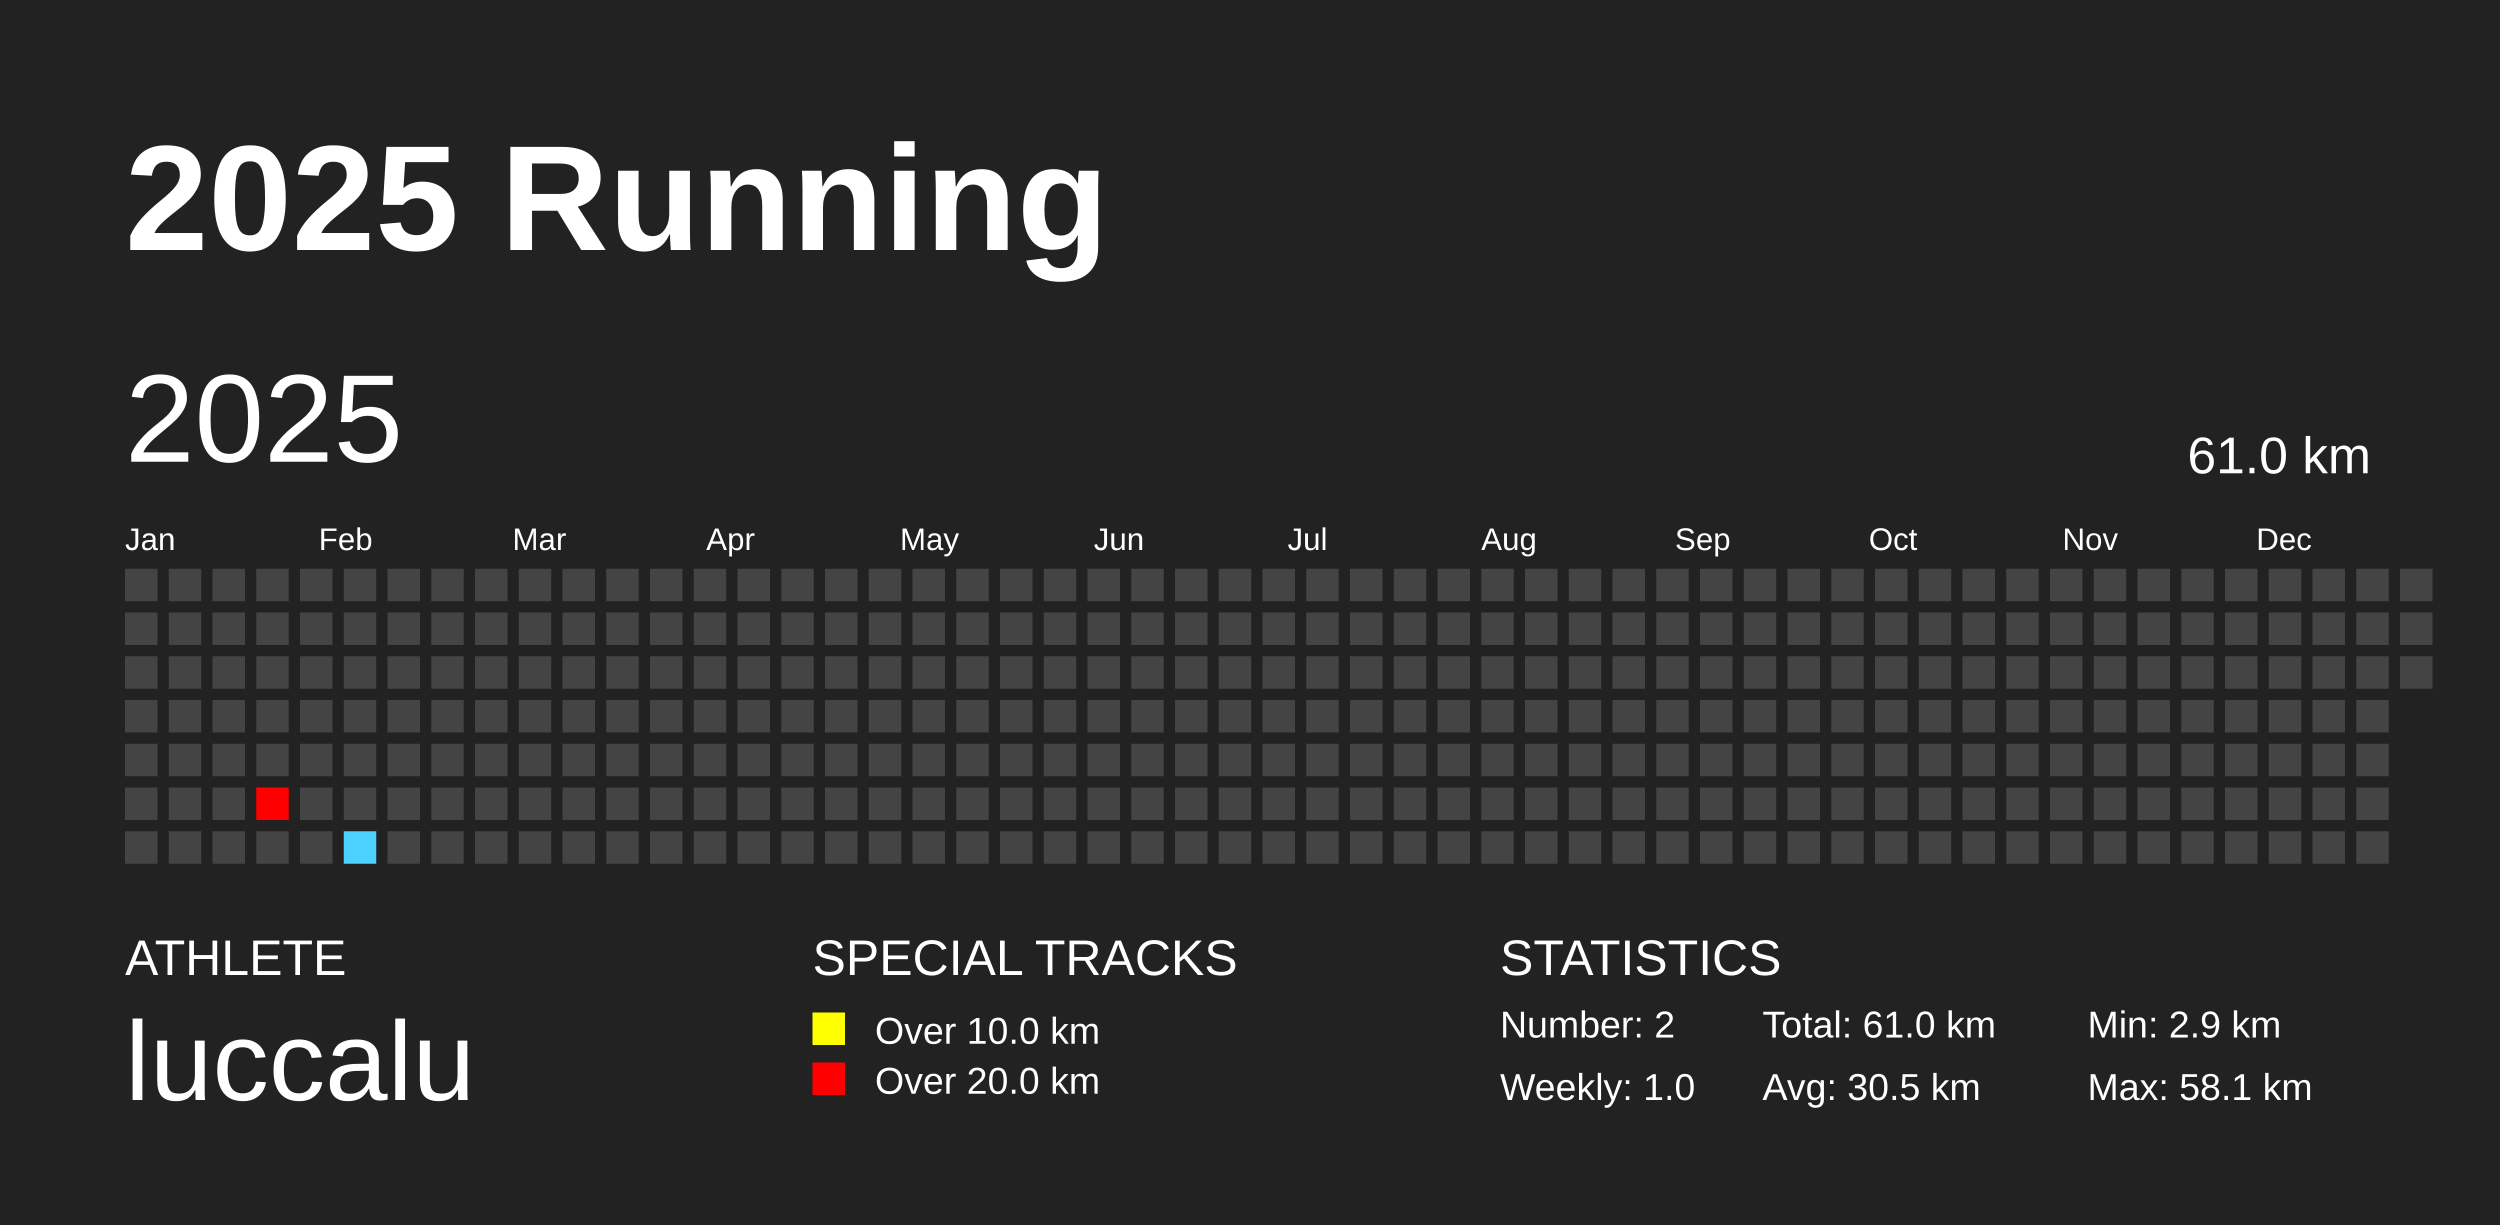
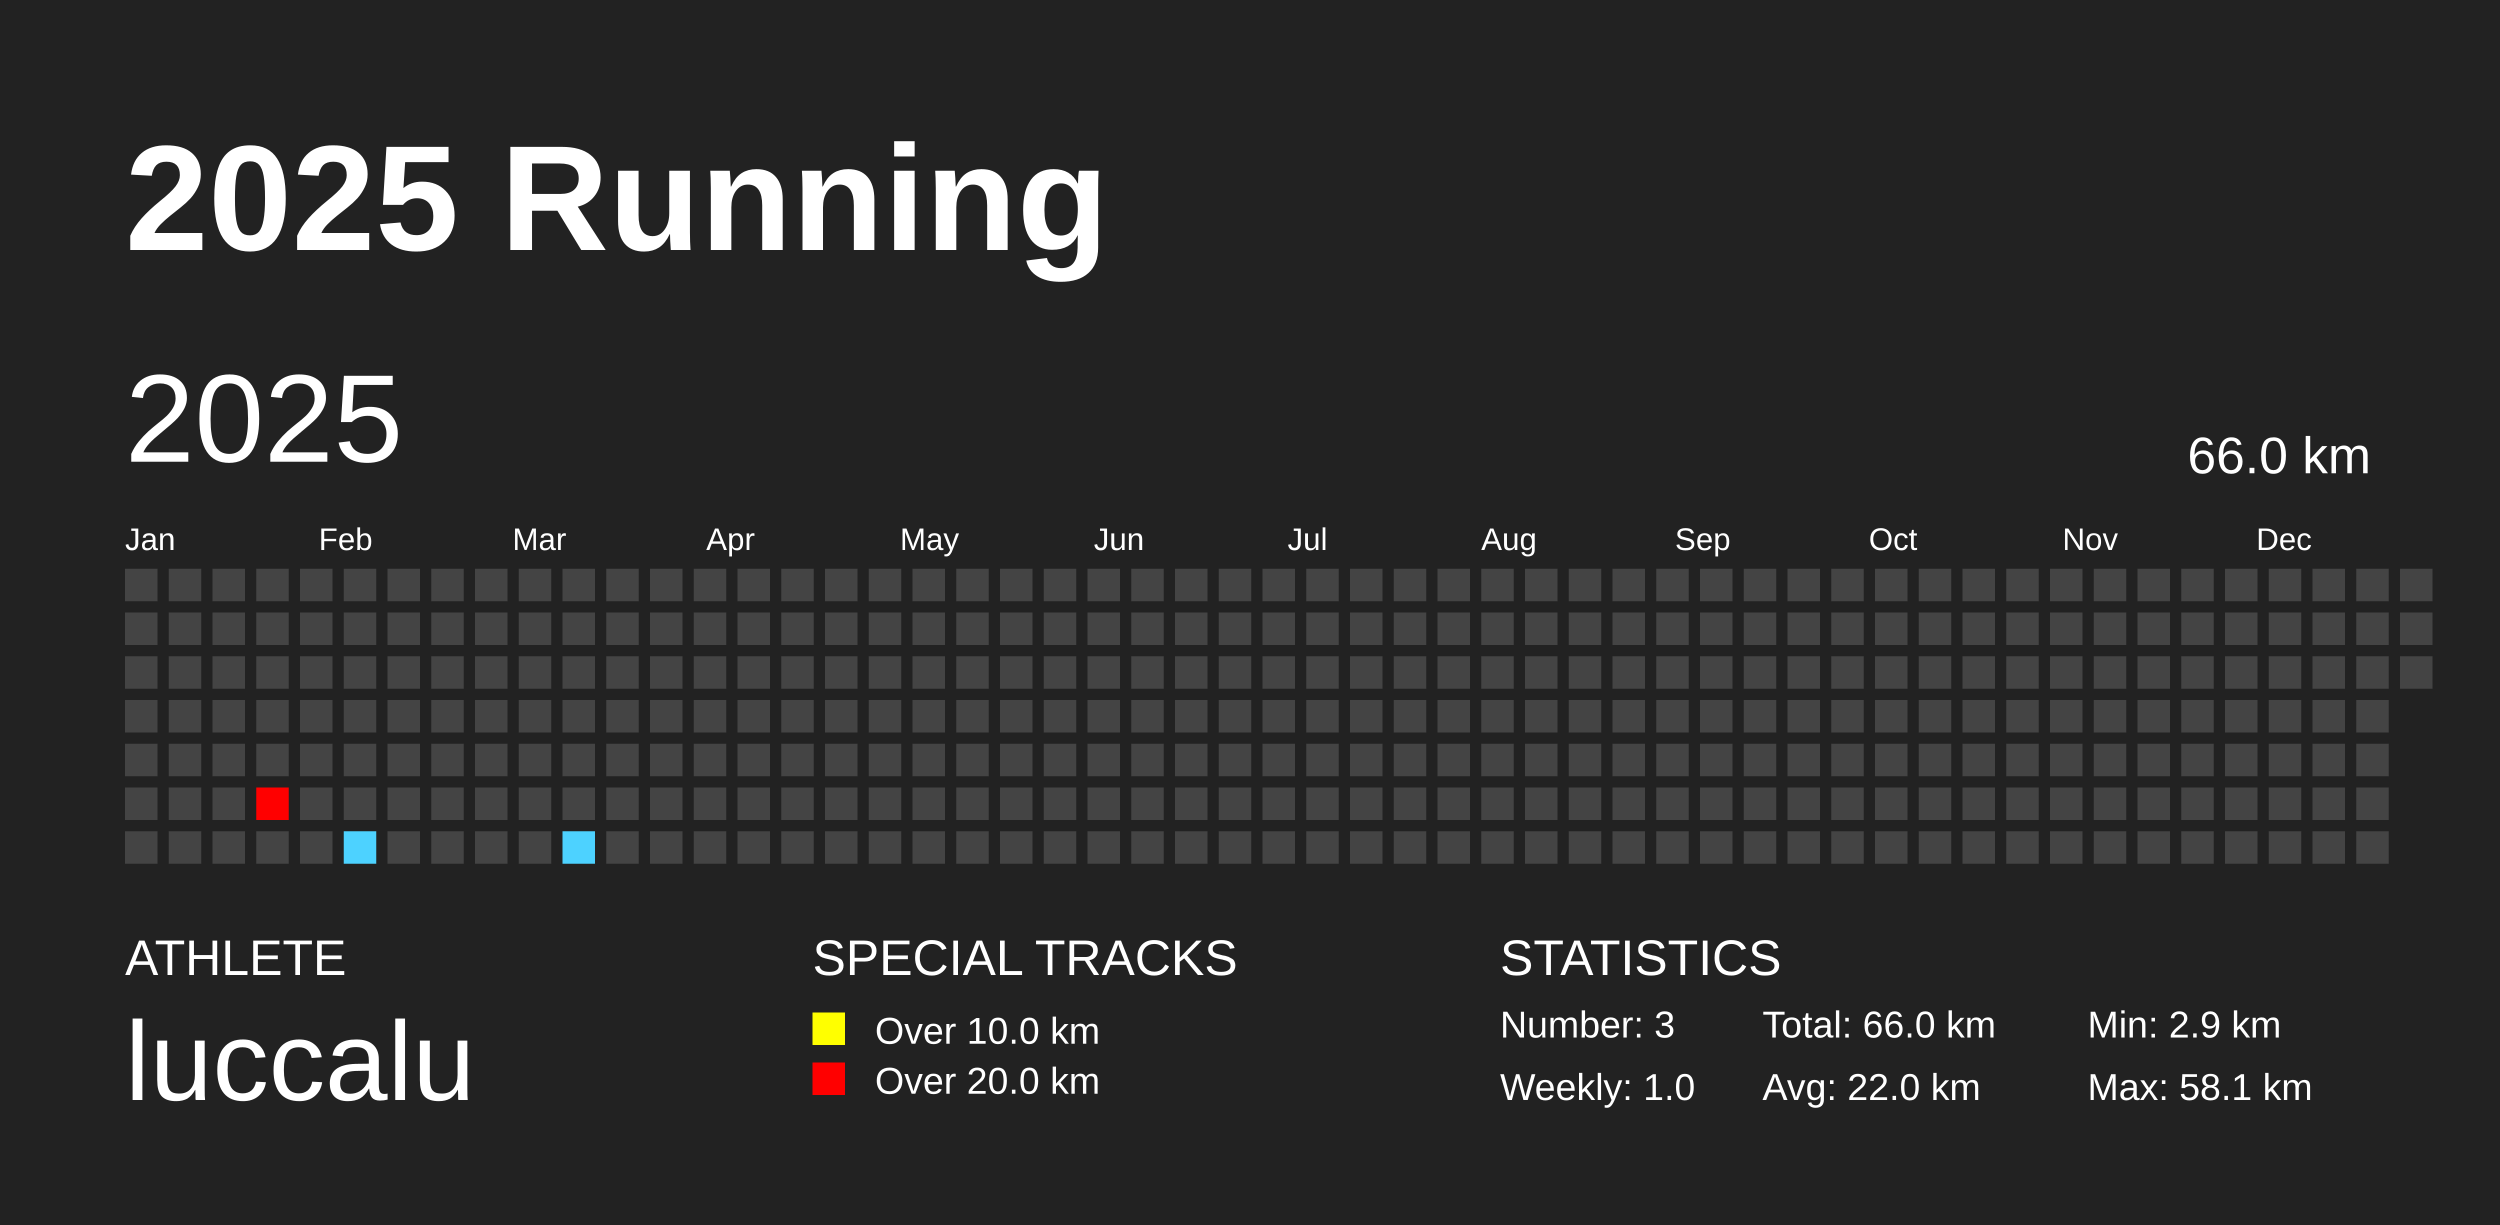
<svg xmlns="http://www.w3.org/2000/svg" baseProfile="full" height="98mm" version="1.1" viewBox="0,0,200,98" width="200mm">
  <defs />
  <rect fill="#222222" height="98" width="200" x="0" y="0" />
  <text fill="#FFFFFF" style="font-size:12px; font-family:Arial; font-weight:bold;" x="10" y="20">2025 Running</text>
  <text fill="#FFFFFF" style="font-size:4px; font-family:Arial" x="10" y="78">ATHLETE</text>
  <text fill="#FFFFFF" style="font-size:9px; font-family:Arial" x="10" y="88">luccalu</text>
  <text fill="#FFFFFF" style="font-size:4px; font-family:Arial" x="65" y="78">SPECIAL TRACKS</text>
  <rect fill="yellow" height="2.6" width="2.6" x="65" y="81" />
  <text fill="#FFFFFF" style="font-size:3px; font-family:Arial" x="70" y="83.5">Over 10.0 km</text>
  <rect fill="red" height="2.6" width="2.6" x="65" y="85" />
  <text fill="#FFFFFF" style="font-size:3px; font-family:Arial" x="70" y="87.5">Over 20.0 km</text>
  <text fill="#FFFFFF" style="font-size:4px; font-family:Arial" x="120" y="78">STATISTICS</text>
-   <text fill="#FFFFFF" style="font-size:3px; font-family:Arial" x="120" y="83">Number: 2</text>
+   <text fill="#FFFFFF" style="font-size:3px; font-family:Arial" x="120" y="83">Number: 3</text>
  <text fill="#FFFFFF" style="font-size:3px; font-family:Arial" x="120" y="88">Weekly: 1.0</text>
-   <text fill="#FFFFFF" style="font-size:3px; font-family:Arial" x="141" y="83">Total: 61.0 km</text>
-   <text fill="#FFFFFF" style="font-size:3px; font-family:Arial" x="141" y="88">Avg: 30.5 km</text>
+   <text fill="#FFFFFF" style="font-size:3px; font-family:Arial" x="141" y="83">Total: 66.0 km</text>
+   <text fill="#FFFFFF" style="font-size:3px; font-family:Arial" x="141" y="88">Avg: 22.0 km</text>
  <text fill="#FFFFFF" style="font-size:3px; font-family:Arial" x="167" y="83">Min: 2.9 km</text>
  <text fill="#FFFFFF" style="font-size:3px; font-family:Arial" x="167" y="88">Max: 58.1 km</text>
  <text dominant-baseline="hanging" fill="#FFFFFF" style="font-size:10.0px; font-family:Arial;" x="10" y="30">2025</text>
-   <text dominant-baseline="hanging" fill="#FFFFFF" style="font-size:4.125px; font-family:Arial;" x="175" y="35">61.0 km</text>
+   <text dominant-baseline="hanging" fill="#FFFFFF" style="font-size:4.125px; font-family:Arial;" x="175" y="35">66.0 km</text>
  <text fill="#FFFFFF" style="font-size:2.5px; font-family:Arial" x="10.0" y="44">Jan</text>
  <text fill="#FFFFFF" style="font-size:2.5px; font-family:Arial" x="25.5" y="44">Feb</text>
  <text fill="#FFFFFF" style="font-size:2.5px; font-family:Arial" x="41.0" y="44">Mar</text>
  <text fill="#FFFFFF" style="font-size:2.5px; font-family:Arial" x="56.5" y="44">Apr</text>
  <text fill="#FFFFFF" style="font-size:2.5px; font-family:Arial" x="72.0" y="44">May</text>
  <text fill="#FFFFFF" style="font-size:2.5px; font-family:Arial" x="87.5" y="44">Jun</text>
  <text fill="#FFFFFF" style="font-size:2.5px; font-family:Arial" x="103.0" y="44">Jul</text>
  <text fill="#FFFFFF" style="font-size:2.5px; font-family:Arial" x="118.5" y="44">Aug</text>
  <text fill="#FFFFFF" style="font-size:2.5px; font-family:Arial" x="134.0" y="44">Sep</text>
  <text fill="#FFFFFF" style="font-size:2.5px; font-family:Arial" x="149.5" y="44">Oct</text>
  <text fill="#FFFFFF" style="font-size:2.5px; font-family:Arial" x="165.0" y="44">Nov</text>
  <text fill="#FFFFFF" style="font-size:2.5px; font-family:Arial" x="180.5" y="44">Dec</text>
  <rect fill="#444444" height="2.6" width="2.6" x="10.0" y="45.5" />
  <rect fill="#444444" height="2.6" width="2.6" x="10.0" y="49.0" />
  <rect fill="#444444" height="2.6" width="2.6" x="10.0" y="52.5" />
  <rect fill="#444444" height="2.6" width="2.6" x="10.0" y="56.0" />
  <rect fill="#444444" height="2.6" width="2.6" x="10.0" y="59.5" />
  <rect fill="#444444" height="2.6" width="2.6" x="10.0" y="63.0" />
  <rect fill="#444444" height="2.6" width="2.6" x="10.0" y="66.5" />
  <rect fill="#444444" height="2.6" width="2.6" x="13.5" y="45.5" />
  <rect fill="#444444" height="2.6" width="2.6" x="13.5" y="49.0" />
  <rect fill="#444444" height="2.6" width="2.6" x="13.5" y="52.5" />
  <rect fill="#444444" height="2.6" width="2.6" x="13.5" y="56.0" />
  <rect fill="#444444" height="2.6" width="2.6" x="13.5" y="59.5" />
  <rect fill="#444444" height="2.6" width="2.6" x="13.5" y="63.0" />
  <rect fill="#444444" height="2.6" width="2.6" x="13.5" y="66.5" />
  <rect fill="#444444" height="2.6" width="2.6" x="17.0" y="45.5" />
  <rect fill="#444444" height="2.6" width="2.6" x="17.0" y="49.0" />
  <rect fill="#444444" height="2.6" width="2.6" x="17.0" y="52.5" />
  <rect fill="#444444" height="2.6" width="2.6" x="17.0" y="56.0" />
  <rect fill="#444444" height="2.6" width="2.6" x="17.0" y="59.5" />
  <rect fill="#444444" height="2.6" width="2.6" x="17.0" y="63.0" />
  <rect fill="#444444" height="2.6" width="2.6" x="17.0" y="66.5" />
  <rect fill="#444444" height="2.6" width="2.6" x="20.5" y="45.5" />
  <rect fill="#444444" height="2.6" width="2.6" x="20.5" y="49.0" />
  <rect fill="#444444" height="2.6" width="2.6" x="20.5" y="52.5" />
  <rect fill="#444444" height="2.6" width="2.6" x="20.5" y="56.0" />
  <rect fill="#444444" height="2.6" width="2.6" x="20.5" y="59.5" />
  <rect fill="red" height="2.6" width="2.6" x="20.5" y="63.0" />
  <rect fill="#444444" height="2.6" width="2.6" x="20.5" y="66.5" />
  <rect fill="#444444" height="2.6" width="2.6" x="24.0" y="45.5" />
  <rect fill="#444444" height="2.6" width="2.6" x="24.0" y="49.0" />
  <rect fill="#444444" height="2.6" width="2.6" x="24.0" y="52.5" />
  <rect fill="#444444" height="2.6" width="2.6" x="24.0" y="56.0" />
  <rect fill="#444444" height="2.6" width="2.6" x="24.0" y="59.5" />
  <rect fill="#444444" height="2.6" width="2.6" x="24.0" y="63.0" />
  <rect fill="#444444" height="2.6" width="2.6" x="24.0" y="66.5" />
  <rect fill="#444444" height="2.6" width="2.6" x="27.5" y="45.5" />
  <rect fill="#444444" height="2.6" width="2.6" x="27.5" y="49.0" />
  <rect fill="#444444" height="2.6" width="2.6" x="27.5" y="52.5" />
  <rect fill="#444444" height="2.6" width="2.6" x="27.5" y="56.0" />
  <rect fill="#444444" height="2.6" width="2.6" x="27.5" y="59.5" />
  <rect fill="#444444" height="2.6" width="2.6" x="27.5" y="63.0" />
  <rect fill="#4dd2ff" height="2.6" width="2.6" x="27.5" y="66.5" />
  <rect fill="#444444" height="2.6" width="2.6" x="31.0" y="45.5" />
  <rect fill="#444444" height="2.6" width="2.6" x="31.0" y="49.0" />
  <rect fill="#444444" height="2.6" width="2.6" x="31.0" y="52.5" />
  <rect fill="#444444" height="2.6" width="2.6" x="31.0" y="56.0" />
  <rect fill="#444444" height="2.6" width="2.6" x="31.0" y="59.5" />
  <rect fill="#444444" height="2.6" width="2.6" x="31.0" y="63.0" />
  <rect fill="#444444" height="2.6" width="2.6" x="31.0" y="66.5" />
  <rect fill="#444444" height="2.6" width="2.6" x="34.5" y="45.5" />
  <rect fill="#444444" height="2.6" width="2.6" x="34.5" y="49.0" />
  <rect fill="#444444" height="2.6" width="2.6" x="34.5" y="52.5" />
  <rect fill="#444444" height="2.6" width="2.6" x="34.5" y="56.0" />
  <rect fill="#444444" height="2.6" width="2.6" x="34.5" y="59.5" />
  <rect fill="#444444" height="2.6" width="2.6" x="34.5" y="63.0" />
  <rect fill="#444444" height="2.6" width="2.6" x="34.5" y="66.5" />
  <rect fill="#444444" height="2.6" width="2.6" x="38.0" y="45.5" />
  <rect fill="#444444" height="2.6" width="2.6" x="38.0" y="49.0" />
  <rect fill="#444444" height="2.6" width="2.6" x="38.0" y="52.5" />
  <rect fill="#444444" height="2.6" width="2.6" x="38.0" y="56.0" />
  <rect fill="#444444" height="2.6" width="2.6" x="38.0" y="59.5" />
  <rect fill="#444444" height="2.6" width="2.6" x="38.0" y="63.0" />
  <rect fill="#444444" height="2.6" width="2.6" x="38.0" y="66.5" />
  <rect fill="#444444" height="2.6" width="2.6" x="41.5" y="45.5" />
  <rect fill="#444444" height="2.6" width="2.6" x="41.5" y="49.0" />
  <rect fill="#444444" height="2.6" width="2.6" x="41.5" y="52.5" />
  <rect fill="#444444" height="2.6" width="2.6" x="41.5" y="56.0" />
  <rect fill="#444444" height="2.6" width="2.6" x="41.5" y="59.5" />
  <rect fill="#444444" height="2.6" width="2.6" x="41.5" y="63.0" />
  <rect fill="#444444" height="2.6" width="2.6" x="41.5" y="66.5" />
  <rect fill="#444444" height="2.6" width="2.6" x="45.0" y="45.5" />
  <rect fill="#444444" height="2.6" width="2.6" x="45.0" y="49.0" />
  <rect fill="#444444" height="2.6" width="2.6" x="45.0" y="52.5" />
  <rect fill="#444444" height="2.6" width="2.6" x="45.0" y="56.0" />
  <rect fill="#444444" height="2.6" width="2.6" x="45.0" y="59.5" />
  <rect fill="#444444" height="2.6" width="2.6" x="45.0" y="63.0" />
-   <rect fill="#444444" height="2.6" width="2.6" x="45.0" y="66.5" />
+   <rect fill="#4dd2ff" height="2.6" width="2.6" x="45.0" y="66.5" />
  <rect fill="#444444" height="2.6" width="2.6" x="48.5" y="45.5" />
  <rect fill="#444444" height="2.6" width="2.6" x="48.5" y="49.0" />
  <rect fill="#444444" height="2.6" width="2.6" x="48.5" y="52.5" />
  <rect fill="#444444" height="2.6" width="2.6" x="48.5" y="56.0" />
  <rect fill="#444444" height="2.6" width="2.6" x="48.5" y="59.5" />
  <rect fill="#444444" height="2.6" width="2.6" x="48.5" y="63.0" />
  <rect fill="#444444" height="2.6" width="2.6" x="48.5" y="66.5" />
  <rect fill="#444444" height="2.6" width="2.6" x="52.0" y="45.5" />
  <rect fill="#444444" height="2.6" width="2.6" x="52.0" y="49.0" />
  <rect fill="#444444" height="2.6" width="2.6" x="52.0" y="52.5" />
  <rect fill="#444444" height="2.6" width="2.6" x="52.0" y="56.0" />
  <rect fill="#444444" height="2.6" width="2.6" x="52.0" y="59.5" />
  <rect fill="#444444" height="2.6" width="2.6" x="52.0" y="63.0" />
  <rect fill="#444444" height="2.6" width="2.6" x="52.0" y="66.5" />
  <rect fill="#444444" height="2.6" width="2.6" x="55.5" y="45.5" />
  <rect fill="#444444" height="2.6" width="2.6" x="55.5" y="49.0" />
  <rect fill="#444444" height="2.6" width="2.6" x="55.5" y="52.5" />
  <rect fill="#444444" height="2.6" width="2.6" x="55.5" y="56.0" />
  <rect fill="#444444" height="2.6" width="2.6" x="55.5" y="59.5" />
  <rect fill="#444444" height="2.6" width="2.6" x="55.5" y="63.0" />
  <rect fill="#444444" height="2.6" width="2.6" x="55.5" y="66.5" />
  <rect fill="#444444" height="2.6" width="2.6" x="59.0" y="45.5" />
  <rect fill="#444444" height="2.6" width="2.6" x="59.0" y="49.0" />
  <rect fill="#444444" height="2.6" width="2.6" x="59.0" y="52.5" />
  <rect fill="#444444" height="2.6" width="2.6" x="59.0" y="56.0" />
  <rect fill="#444444" height="2.6" width="2.6" x="59.0" y="59.5" />
  <rect fill="#444444" height="2.6" width="2.6" x="59.0" y="63.0" />
  <rect fill="#444444" height="2.6" width="2.6" x="59.0" y="66.5" />
  <rect fill="#444444" height="2.6" width="2.6" x="62.5" y="45.5" />
  <rect fill="#444444" height="2.6" width="2.6" x="62.5" y="49.0" />
  <rect fill="#444444" height="2.6" width="2.6" x="62.5" y="52.5" />
  <rect fill="#444444" height="2.6" width="2.6" x="62.5" y="56.0" />
  <rect fill="#444444" height="2.6" width="2.6" x="62.5" y="59.5" />
  <rect fill="#444444" height="2.6" width="2.6" x="62.5" y="63.0" />
  <rect fill="#444444" height="2.6" width="2.6" x="62.5" y="66.5" />
  <rect fill="#444444" height="2.6" width="2.6" x="66.0" y="45.5" />
  <rect fill="#444444" height="2.6" width="2.6" x="66.0" y="49.0" />
  <rect fill="#444444" height="2.6" width="2.6" x="66.0" y="52.5" />
  <rect fill="#444444" height="2.6" width="2.6" x="66.0" y="56.0" />
  <rect fill="#444444" height="2.6" width="2.6" x="66.0" y="59.5" />
  <rect fill="#444444" height="2.6" width="2.6" x="66.0" y="63.0" />
  <rect fill="#444444" height="2.6" width="2.6" x="66.0" y="66.5" />
  <rect fill="#444444" height="2.6" width="2.6" x="69.5" y="45.5" />
  <rect fill="#444444" height="2.6" width="2.6" x="69.5" y="49.0" />
  <rect fill="#444444" height="2.6" width="2.6" x="69.5" y="52.5" />
  <rect fill="#444444" height="2.6" width="2.6" x="69.5" y="56.0" />
  <rect fill="#444444" height="2.6" width="2.6" x="69.5" y="59.5" />
  <rect fill="#444444" height="2.6" width="2.6" x="69.5" y="63.0" />
  <rect fill="#444444" height="2.6" width="2.6" x="69.5" y="66.5" />
  <rect fill="#444444" height="2.6" width="2.6" x="73.0" y="45.5" />
  <rect fill="#444444" height="2.6" width="2.6" x="73.0" y="49.0" />
  <rect fill="#444444" height="2.6" width="2.6" x="73.0" y="52.5" />
  <rect fill="#444444" height="2.6" width="2.6" x="73.0" y="56.0" />
  <rect fill="#444444" height="2.6" width="2.6" x="73.0" y="59.5" />
  <rect fill="#444444" height="2.6" width="2.6" x="73.0" y="63.0" />
  <rect fill="#444444" height="2.6" width="2.6" x="73.0" y="66.5" />
  <rect fill="#444444" height="2.6" width="2.6" x="76.5" y="45.5" />
  <rect fill="#444444" height="2.6" width="2.6" x="76.5" y="49.0" />
  <rect fill="#444444" height="2.6" width="2.6" x="76.5" y="52.5" />
  <rect fill="#444444" height="2.6" width="2.6" x="76.5" y="56.0" />
  <rect fill="#444444" height="2.6" width="2.6" x="76.5" y="59.5" />
  <rect fill="#444444" height="2.6" width="2.6" x="76.5" y="63.0" />
  <rect fill="#444444" height="2.6" width="2.6" x="76.5" y="66.5" />
  <rect fill="#444444" height="2.6" width="2.6" x="80.0" y="45.5" />
  <rect fill="#444444" height="2.6" width="2.6" x="80.0" y="49.0" />
  <rect fill="#444444" height="2.6" width="2.6" x="80.0" y="52.5" />
  <rect fill="#444444" height="2.6" width="2.6" x="80.0" y="56.0" />
  <rect fill="#444444" height="2.6" width="2.6" x="80.0" y="59.5" />
  <rect fill="#444444" height="2.6" width="2.6" x="80.0" y="63.0" />
  <rect fill="#444444" height="2.6" width="2.6" x="80.0" y="66.5" />
  <rect fill="#444444" height="2.6" width="2.6" x="83.5" y="45.5" />
  <rect fill="#444444" height="2.6" width="2.6" x="83.5" y="49.0" />
  <rect fill="#444444" height="2.6" width="2.6" x="83.5" y="52.5" />
  <rect fill="#444444" height="2.6" width="2.6" x="83.5" y="56.0" />
  <rect fill="#444444" height="2.6" width="2.6" x="83.5" y="59.5" />
  <rect fill="#444444" height="2.6" width="2.6" x="83.5" y="63.0" />
  <rect fill="#444444" height="2.6" width="2.6" x="83.5" y="66.5" />
  <rect fill="#444444" height="2.6" width="2.6" x="87.0" y="45.5" />
  <rect fill="#444444" height="2.6" width="2.6" x="87.0" y="49.0" />
  <rect fill="#444444" height="2.6" width="2.6" x="87.0" y="52.5" />
  <rect fill="#444444" height="2.6" width="2.6" x="87.0" y="56.0" />
  <rect fill="#444444" height="2.6" width="2.6" x="87.0" y="59.5" />
  <rect fill="#444444" height="2.6" width="2.6" x="87.0" y="63.0" />
  <rect fill="#444444" height="2.6" width="2.6" x="87.0" y="66.5" />
  <rect fill="#444444" height="2.6" width="2.6" x="90.5" y="45.5" />
  <rect fill="#444444" height="2.6" width="2.6" x="90.5" y="49.0" />
  <rect fill="#444444" height="2.6" width="2.6" x="90.5" y="52.5" />
  <rect fill="#444444" height="2.6" width="2.6" x="90.5" y="56.0" />
  <rect fill="#444444" height="2.6" width="2.6" x="90.5" y="59.5" />
  <rect fill="#444444" height="2.6" width="2.6" x="90.5" y="63.0" />
  <rect fill="#444444" height="2.6" width="2.6" x="90.5" y="66.5" />
  <rect fill="#444444" height="2.6" width="2.6" x="94.0" y="45.5" />
  <rect fill="#444444" height="2.6" width="2.6" x="94.0" y="49.0" />
  <rect fill="#444444" height="2.6" width="2.6" x="94.0" y="52.5" />
  <rect fill="#444444" height="2.6" width="2.6" x="94.0" y="56.0" />
  <rect fill="#444444" height="2.6" width="2.6" x="94.0" y="59.5" />
  <rect fill="#444444" height="2.6" width="2.6" x="94.0" y="63.0" />
  <rect fill="#444444" height="2.6" width="2.6" x="94.0" y="66.5" />
  <rect fill="#444444" height="2.6" width="2.6" x="97.5" y="45.5" />
  <rect fill="#444444" height="2.6" width="2.6" x="97.5" y="49.0" />
  <rect fill="#444444" height="2.6" width="2.6" x="97.5" y="52.5" />
  <rect fill="#444444" height="2.6" width="2.6" x="97.5" y="56.0" />
  <rect fill="#444444" height="2.6" width="2.6" x="97.5" y="59.5" />
  <rect fill="#444444" height="2.6" width="2.6" x="97.5" y="63.0" />
  <rect fill="#444444" height="2.6" width="2.6" x="97.5" y="66.5" />
  <rect fill="#444444" height="2.6" width="2.6" x="101.0" y="45.5" />
  <rect fill="#444444" height="2.6" width="2.6" x="101.0" y="49.0" />
  <rect fill="#444444" height="2.6" width="2.6" x="101.0" y="52.5" />
  <rect fill="#444444" height="2.6" width="2.6" x="101.0" y="56.0" />
  <rect fill="#444444" height="2.6" width="2.6" x="101.0" y="59.5" />
  <rect fill="#444444" height="2.6" width="2.6" x="101.0" y="63.0" />
  <rect fill="#444444" height="2.6" width="2.6" x="101.0" y="66.5" />
  <rect fill="#444444" height="2.6" width="2.6" x="104.5" y="45.5" />
  <rect fill="#444444" height="2.6" width="2.6" x="104.5" y="49.0" />
  <rect fill="#444444" height="2.6" width="2.6" x="104.5" y="52.5" />
  <rect fill="#444444" height="2.6" width="2.6" x="104.5" y="56.0" />
  <rect fill="#444444" height="2.6" width="2.6" x="104.5" y="59.5" />
  <rect fill="#444444" height="2.6" width="2.6" x="104.5" y="63.0" />
  <rect fill="#444444" height="2.6" width="2.6" x="104.5" y="66.5" />
  <rect fill="#444444" height="2.6" width="2.6" x="108.0" y="45.5" />
  <rect fill="#444444" height="2.6" width="2.6" x="108.0" y="49.0" />
  <rect fill="#444444" height="2.6" width="2.6" x="108.0" y="52.5" />
  <rect fill="#444444" height="2.6" width="2.6" x="108.0" y="56.0" />
  <rect fill="#444444" height="2.6" width="2.6" x="108.0" y="59.5" />
  <rect fill="#444444" height="2.6" width="2.6" x="108.0" y="63.0" />
  <rect fill="#444444" height="2.6" width="2.6" x="108.0" y="66.5" />
  <rect fill="#444444" height="2.6" width="2.6" x="111.5" y="45.5" />
  <rect fill="#444444" height="2.6" width="2.6" x="111.5" y="49.0" />
  <rect fill="#444444" height="2.6" width="2.6" x="111.5" y="52.5" />
  <rect fill="#444444" height="2.6" width="2.6" x="111.5" y="56.0" />
  <rect fill="#444444" height="2.6" width="2.6" x="111.5" y="59.5" />
  <rect fill="#444444" height="2.6" width="2.6" x="111.5" y="63.0" />
  <rect fill="#444444" height="2.6" width="2.6" x="111.5" y="66.5" />
  <rect fill="#444444" height="2.6" width="2.6" x="115.0" y="45.5" />
  <rect fill="#444444" height="2.6" width="2.6" x="115.0" y="49.0" />
  <rect fill="#444444" height="2.6" width="2.6" x="115.0" y="52.5" />
  <rect fill="#444444" height="2.6" width="2.6" x="115.0" y="56.0" />
  <rect fill="#444444" height="2.6" width="2.6" x="115.0" y="59.5" />
  <rect fill="#444444" height="2.6" width="2.6" x="115.0" y="63.0" />
  <rect fill="#444444" height="2.6" width="2.6" x="115.0" y="66.5" />
  <rect fill="#444444" height="2.6" width="2.6" x="118.5" y="45.5" />
  <rect fill="#444444" height="2.6" width="2.6" x="118.5" y="49.0" />
  <rect fill="#444444" height="2.6" width="2.6" x="118.5" y="52.5" />
  <rect fill="#444444" height="2.6" width="2.6" x="118.5" y="56.0" />
  <rect fill="#444444" height="2.6" width="2.6" x="118.5" y="59.5" />
  <rect fill="#444444" height="2.6" width="2.6" x="118.5" y="63.0" />
  <rect fill="#444444" height="2.6" width="2.6" x="118.5" y="66.5" />
  <rect fill="#444444" height="2.6" width="2.6" x="122.0" y="45.5" />
  <rect fill="#444444" height="2.6" width="2.6" x="122.0" y="49.0" />
  <rect fill="#444444" height="2.6" width="2.6" x="122.0" y="52.5" />
  <rect fill="#444444" height="2.6" width="2.6" x="122.0" y="56.0" />
  <rect fill="#444444" height="2.6" width="2.6" x="122.0" y="59.5" />
  <rect fill="#444444" height="2.6" width="2.6" x="122.0" y="63.0" />
  <rect fill="#444444" height="2.6" width="2.6" x="122.0" y="66.5" />
  <rect fill="#444444" height="2.6" width="2.6" x="125.5" y="45.5" />
  <rect fill="#444444" height="2.6" width="2.6" x="125.5" y="49.0" />
  <rect fill="#444444" height="2.6" width="2.6" x="125.5" y="52.5" />
  <rect fill="#444444" height="2.6" width="2.6" x="125.5" y="56.0" />
  <rect fill="#444444" height="2.6" width="2.6" x="125.5" y="59.5" />
  <rect fill="#444444" height="2.6" width="2.6" x="125.5" y="63.0" />
  <rect fill="#444444" height="2.6" width="2.6" x="125.5" y="66.5" />
  <rect fill="#444444" height="2.6" width="2.6" x="129.0" y="45.5" />
  <rect fill="#444444" height="2.6" width="2.6" x="129.0" y="49.0" />
  <rect fill="#444444" height="2.6" width="2.6" x="129.0" y="52.5" />
  <rect fill="#444444" height="2.6" width="2.6" x="129.0" y="56.0" />
  <rect fill="#444444" height="2.6" width="2.6" x="129.0" y="59.5" />
  <rect fill="#444444" height="2.6" width="2.6" x="129.0" y="63.0" />
  <rect fill="#444444" height="2.6" width="2.6" x="129.0" y="66.5" />
  <rect fill="#444444" height="2.6" width="2.6" x="132.5" y="45.5" />
  <rect fill="#444444" height="2.6" width="2.6" x="132.5" y="49.0" />
  <rect fill="#444444" height="2.6" width="2.6" x="132.5" y="52.5" />
  <rect fill="#444444" height="2.6" width="2.6" x="132.5" y="56.0" />
  <rect fill="#444444" height="2.6" width="2.6" x="132.5" y="59.5" />
  <rect fill="#444444" height="2.6" width="2.6" x="132.5" y="63.0" />
  <rect fill="#444444" height="2.6" width="2.6" x="132.5" y="66.5" />
  <rect fill="#444444" height="2.6" width="2.6" x="136.0" y="45.5" />
  <rect fill="#444444" height="2.6" width="2.6" x="136.0" y="49.0" />
  <rect fill="#444444" height="2.6" width="2.6" x="136.0" y="52.5" />
  <rect fill="#444444" height="2.6" width="2.6" x="136.0" y="56.0" />
  <rect fill="#444444" height="2.6" width="2.6" x="136.0" y="59.5" />
  <rect fill="#444444" height="2.6" width="2.6" x="136.0" y="63.0" />
  <rect fill="#444444" height="2.6" width="2.6" x="136.0" y="66.5" />
  <rect fill="#444444" height="2.6" width="2.6" x="139.5" y="45.5" />
  <rect fill="#444444" height="2.6" width="2.6" x="139.5" y="49.0" />
  <rect fill="#444444" height="2.6" width="2.6" x="139.5" y="52.5" />
  <rect fill="#444444" height="2.6" width="2.6" x="139.5" y="56.0" />
  <rect fill="#444444" height="2.6" width="2.6" x="139.5" y="59.5" />
  <rect fill="#444444" height="2.6" width="2.6" x="139.5" y="63.0" />
  <rect fill="#444444" height="2.6" width="2.6" x="139.5" y="66.5" />
  <rect fill="#444444" height="2.6" width="2.6" x="143.0" y="45.5" />
  <rect fill="#444444" height="2.6" width="2.6" x="143.0" y="49.0" />
  <rect fill="#444444" height="2.6" width="2.6" x="143.0" y="52.5" />
  <rect fill="#444444" height="2.6" width="2.6" x="143.0" y="56.0" />
  <rect fill="#444444" height="2.6" width="2.6" x="143.0" y="59.5" />
  <rect fill="#444444" height="2.6" width="2.6" x="143.0" y="63.0" />
  <rect fill="#444444" height="2.6" width="2.6" x="143.0" y="66.5" />
  <rect fill="#444444" height="2.6" width="2.6" x="146.5" y="45.5" />
  <rect fill="#444444" height="2.6" width="2.6" x="146.5" y="49.0" />
  <rect fill="#444444" height="2.6" width="2.6" x="146.5" y="52.5" />
  <rect fill="#444444" height="2.6" width="2.6" x="146.5" y="56.0" />
  <rect fill="#444444" height="2.6" width="2.6" x="146.5" y="59.5" />
  <rect fill="#444444" height="2.6" width="2.6" x="146.5" y="63.0" />
  <rect fill="#444444" height="2.6" width="2.6" x="146.5" y="66.5" />
  <rect fill="#444444" height="2.6" width="2.6" x="150.0" y="45.5" />
  <rect fill="#444444" height="2.6" width="2.6" x="150.0" y="49.0" />
  <rect fill="#444444" height="2.6" width="2.6" x="150.0" y="52.5" />
  <rect fill="#444444" height="2.6" width="2.6" x="150.0" y="56.0" />
  <rect fill="#444444" height="2.6" width="2.6" x="150.0" y="59.5" />
  <rect fill="#444444" height="2.6" width="2.6" x="150.0" y="63.0" />
  <rect fill="#444444" height="2.6" width="2.6" x="150.0" y="66.5" />
  <rect fill="#444444" height="2.6" width="2.6" x="153.5" y="45.5" />
  <rect fill="#444444" height="2.6" width="2.6" x="153.5" y="49.0" />
  <rect fill="#444444" height="2.6" width="2.6" x="153.5" y="52.5" />
  <rect fill="#444444" height="2.6" width="2.6" x="153.5" y="56.0" />
  <rect fill="#444444" height="2.6" width="2.6" x="153.5" y="59.5" />
  <rect fill="#444444" height="2.6" width="2.6" x="153.5" y="63.0" />
  <rect fill="#444444" height="2.6" width="2.6" x="153.5" y="66.5" />
  <rect fill="#444444" height="2.6" width="2.6" x="157.0" y="45.5" />
  <rect fill="#444444" height="2.6" width="2.6" x="157.0" y="49.0" />
  <rect fill="#444444" height="2.6" width="2.6" x="157.0" y="52.5" />
  <rect fill="#444444" height="2.6" width="2.6" x="157.0" y="56.0" />
  <rect fill="#444444" height="2.6" width="2.6" x="157.0" y="59.5" />
  <rect fill="#444444" height="2.6" width="2.6" x="157.0" y="63.0" />
  <rect fill="#444444" height="2.6" width="2.6" x="157.0" y="66.5" />
  <rect fill="#444444" height="2.6" width="2.6" x="160.5" y="45.5" />
  <rect fill="#444444" height="2.6" width="2.6" x="160.5" y="49.0" />
  <rect fill="#444444" height="2.6" width="2.6" x="160.5" y="52.5" />
  <rect fill="#444444" height="2.6" width="2.6" x="160.5" y="56.0" />
  <rect fill="#444444" height="2.6" width="2.6" x="160.5" y="59.5" />
  <rect fill="#444444" height="2.6" width="2.6" x="160.5" y="63.0" />
  <rect fill="#444444" height="2.6" width="2.6" x="160.5" y="66.5" />
  <rect fill="#444444" height="2.6" width="2.6" x="164.0" y="45.5" />
  <rect fill="#444444" height="2.6" width="2.6" x="164.0" y="49.0" />
  <rect fill="#444444" height="2.6" width="2.6" x="164.0" y="52.5" />
  <rect fill="#444444" height="2.6" width="2.6" x="164.0" y="56.0" />
  <rect fill="#444444" height="2.6" width="2.6" x="164.0" y="59.5" />
  <rect fill="#444444" height="2.6" width="2.6" x="164.0" y="63.0" />
  <rect fill="#444444" height="2.6" width="2.6" x="164.0" y="66.5" />
  <rect fill="#444444" height="2.6" width="2.6" x="167.5" y="45.5" />
  <rect fill="#444444" height="2.6" width="2.6" x="167.5" y="49.0" />
  <rect fill="#444444" height="2.6" width="2.6" x="167.5" y="52.5" />
  <rect fill="#444444" height="2.6" width="2.6" x="167.5" y="56.0" />
  <rect fill="#444444" height="2.6" width="2.6" x="167.5" y="59.5" />
  <rect fill="#444444" height="2.6" width="2.6" x="167.5" y="63.0" />
  <rect fill="#444444" height="2.6" width="2.6" x="167.5" y="66.5" />
  <rect fill="#444444" height="2.6" width="2.6" x="171.0" y="45.5" />
  <rect fill="#444444" height="2.6" width="2.6" x="171.0" y="49.0" />
  <rect fill="#444444" height="2.6" width="2.6" x="171.0" y="52.5" />
  <rect fill="#444444" height="2.6" width="2.6" x="171.0" y="56.0" />
  <rect fill="#444444" height="2.6" width="2.6" x="171.0" y="59.5" />
  <rect fill="#444444" height="2.6" width="2.6" x="171.0" y="63.0" />
  <rect fill="#444444" height="2.6" width="2.6" x="171.0" y="66.5" />
  <rect fill="#444444" height="2.6" width="2.6" x="174.5" y="45.5" />
  <rect fill="#444444" height="2.6" width="2.6" x="174.5" y="49.0" />
  <rect fill="#444444" height="2.6" width="2.6" x="174.5" y="52.5" />
  <rect fill="#444444" height="2.6" width="2.6" x="174.5" y="56.0" />
  <rect fill="#444444" height="2.6" width="2.6" x="174.5" y="59.5" />
  <rect fill="#444444" height="2.6" width="2.6" x="174.5" y="63.0" />
  <rect fill="#444444" height="2.6" width="2.6" x="174.5" y="66.5" />
  <rect fill="#444444" height="2.6" width="2.6" x="178.0" y="45.5" />
  <rect fill="#444444" height="2.6" width="2.6" x="178.0" y="49.0" />
  <rect fill="#444444" height="2.6" width="2.6" x="178.0" y="52.5" />
  <rect fill="#444444" height="2.6" width="2.6" x="178.0" y="56.0" />
  <rect fill="#444444" height="2.6" width="2.6" x="178.0" y="59.5" />
  <rect fill="#444444" height="2.6" width="2.6" x="178.0" y="63.0" />
  <rect fill="#444444" height="2.6" width="2.6" x="178.0" y="66.5" />
  <rect fill="#444444" height="2.6" width="2.6" x="181.5" y="45.5" />
  <rect fill="#444444" height="2.6" width="2.6" x="181.5" y="49.0" />
  <rect fill="#444444" height="2.6" width="2.6" x="181.5" y="52.5" />
  <rect fill="#444444" height="2.6" width="2.6" x="181.5" y="56.0" />
  <rect fill="#444444" height="2.6" width="2.6" x="181.5" y="59.5" />
  <rect fill="#444444" height="2.6" width="2.6" x="181.5" y="63.0" />
  <rect fill="#444444" height="2.6" width="2.6" x="181.5" y="66.5" />
  <rect fill="#444444" height="2.6" width="2.6" x="185.0" y="45.5" />
  <rect fill="#444444" height="2.6" width="2.6" x="185.0" y="49.0" />
  <rect fill="#444444" height="2.6" width="2.6" x="185.0" y="52.5" />
  <rect fill="#444444" height="2.6" width="2.6" x="185.0" y="56.0" />
  <rect fill="#444444" height="2.6" width="2.6" x="185.0" y="59.5" />
  <rect fill="#444444" height="2.6" width="2.6" x="185.0" y="63.0" />
  <rect fill="#444444" height="2.6" width="2.6" x="185.0" y="66.5" />
  <rect fill="#444444" height="2.6" width="2.6" x="188.5" y="45.5" />
  <rect fill="#444444" height="2.6" width="2.6" x="188.5" y="49.0" />
  <rect fill="#444444" height="2.6" width="2.6" x="188.5" y="52.5" />
  <rect fill="#444444" height="2.6" width="2.6" x="188.5" y="56.0" />
  <rect fill="#444444" height="2.6" width="2.6" x="188.5" y="59.5" />
  <rect fill="#444444" height="2.6" width="2.6" x="188.5" y="63.0" />
  <rect fill="#444444" height="2.6" width="2.6" x="188.5" y="66.5" />
  <rect fill="#444444" height="2.6" width="2.6" x="192.0" y="45.5" />
  <rect fill="#444444" height="2.6" width="2.6" x="192.0" y="49.0" />
  <rect fill="#444444" height="2.6" width="2.6" x="192.0" y="52.5" />
</svg>
